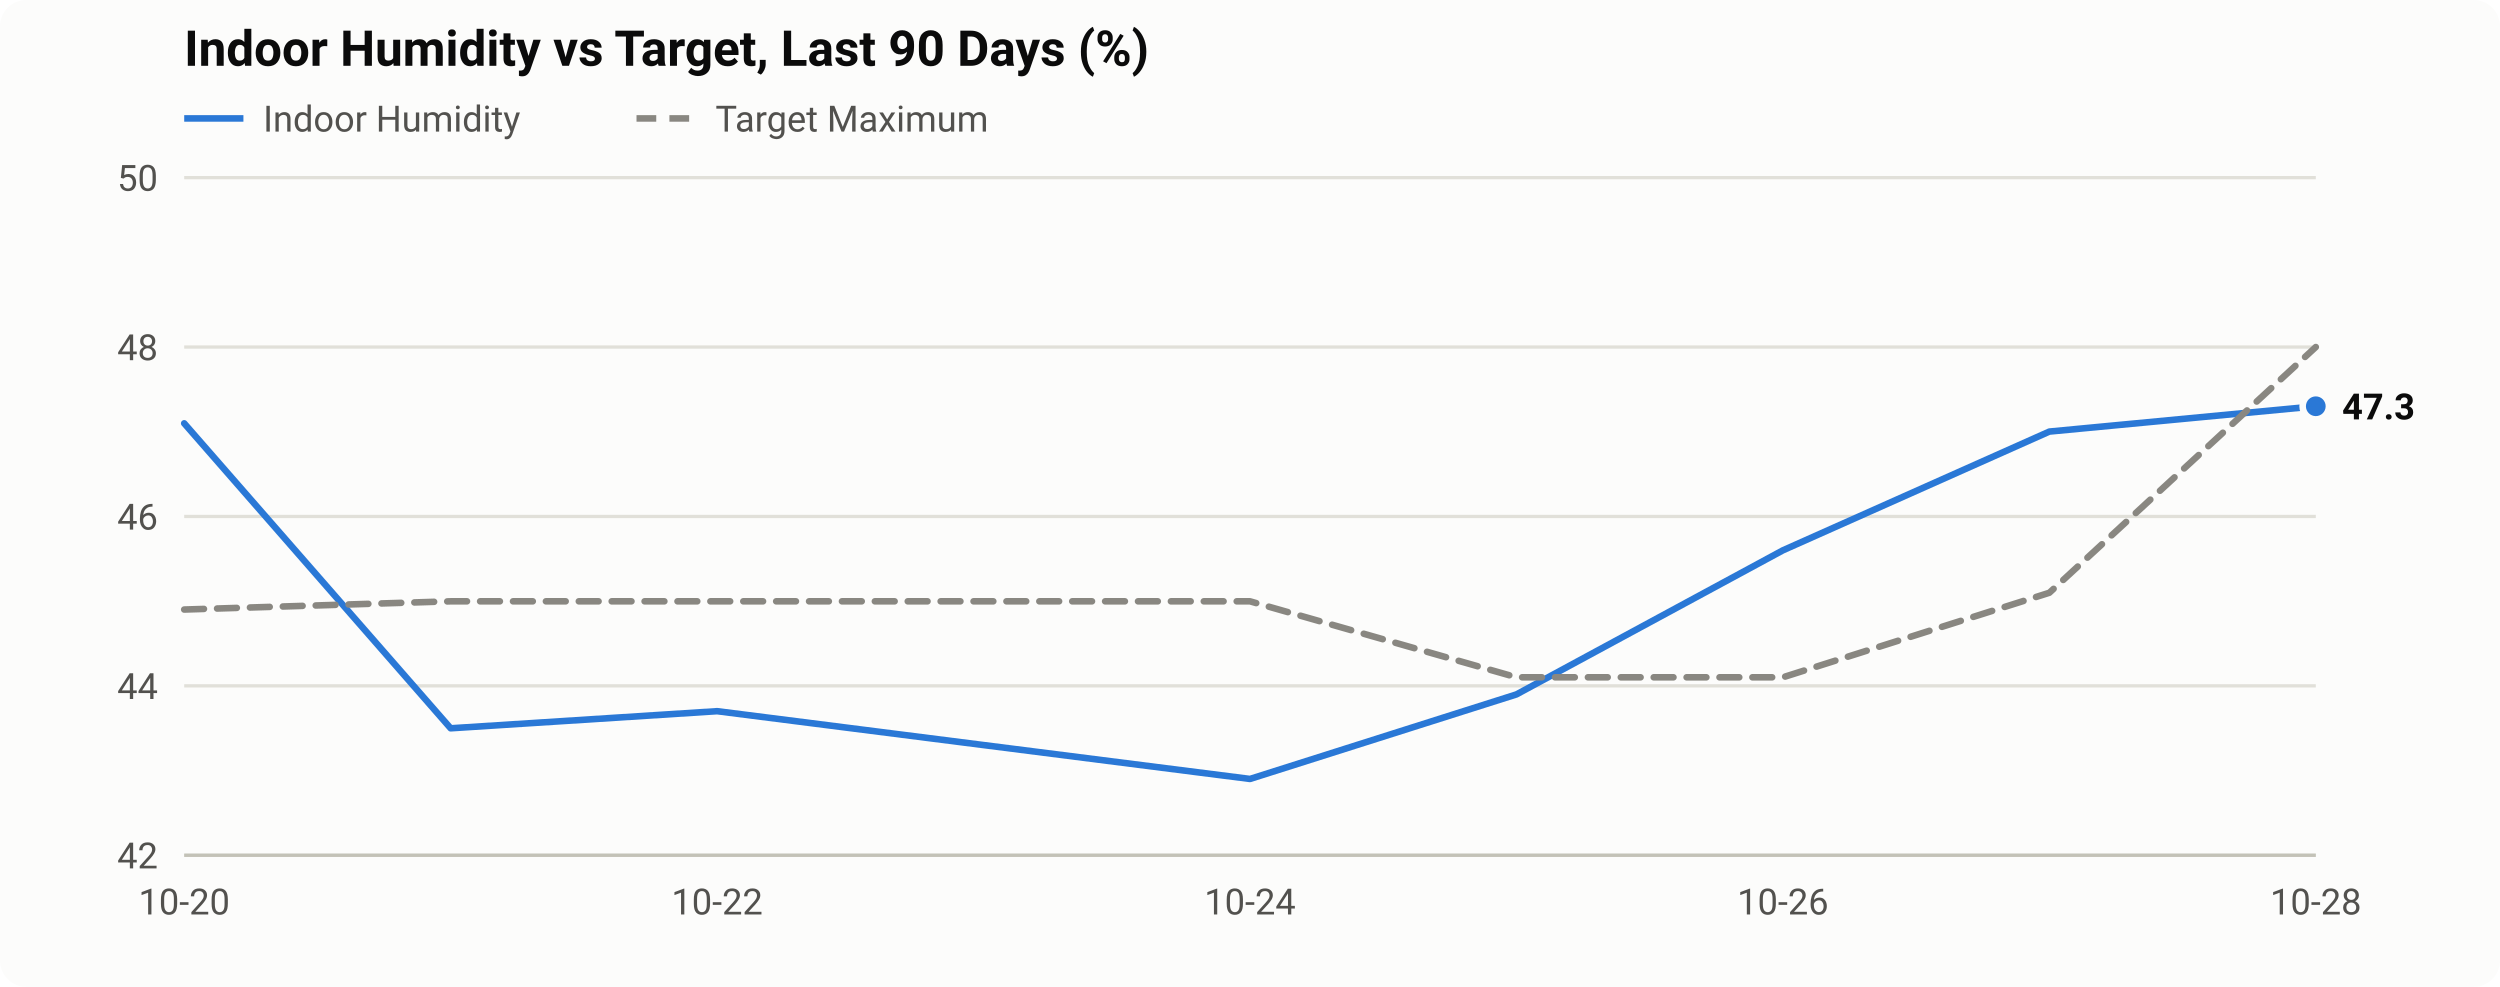
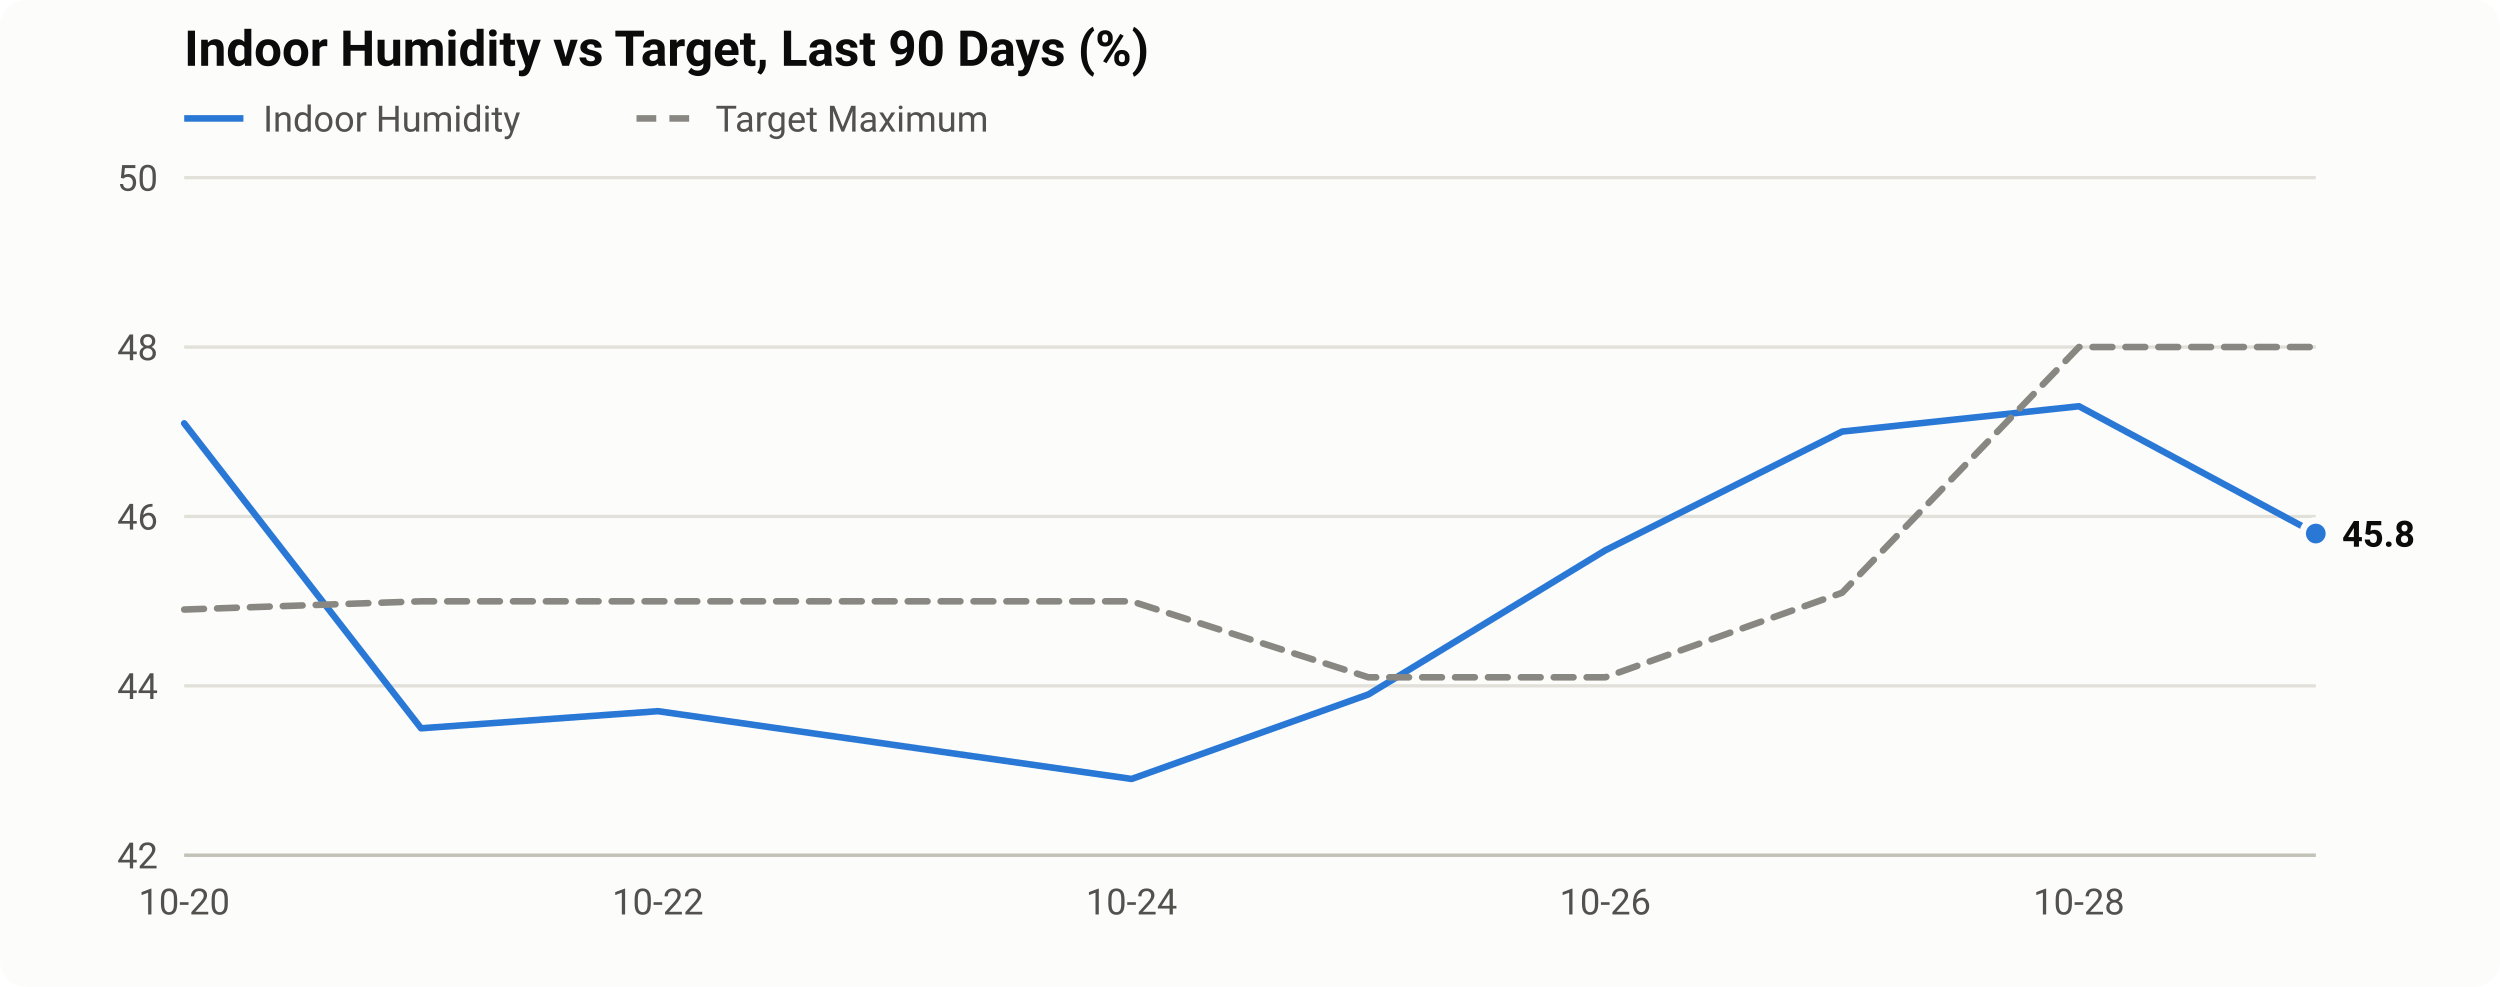
<svg xmlns="http://www.w3.org/2000/svg" viewBox="0 0 760 300" role="img" aria-label="Indoor Humidity vs Target, Last 90 Days (%)" class="chart">
  <style>.chart{font-family:system-ui,-apple-system,'Segoe UI',Roboto,Helvetica,Arial,sans-serif}.chart-title{font-size:15px;font-weight:600;fill:#0b0b0b}.axis,.legend{font-size:11px;fill:#52514e}.value{font-size:11px;fill:#0b0b0b;font-weight:600}.grid{stroke:#e1e0d9;stroke-width:1}.baseline{stroke:#c3c2b7;stroke-width:1}.line{stroke-width:2;stroke-linejoin:round;stroke-linecap:round}.ref{stroke:#898781}.dot{stroke:#fcfcfb;stroke-width:2}.hit{fill:transparent}.s1{stroke:#2a78d6}.f1{fill:#2a78d6}.s2{stroke:#eb6834}.f2{fill:#eb6834}.s3{stroke:#1baf7a}.f3{fill:#1baf7a}.s4{stroke:#eda100}.f4{fill:#eda100}.s5{stroke:#e87ba4}.f5{fill:#e87ba4}.s6{stroke:#008300}.f6{fill:#008300}.s7{stroke:#6250d6}.f7{fill:#6250d6}.s8{stroke:#e34948}.f8{fill:#e34948}</style>
  <rect width="760" height="300" rx="8" fill="#fcfcfb" />
  <text x="56" y="20" class="chart-title">Indoor Humidity vs Target, Last 90 Days (%)</text>
  <line x1="56" x2="74" y1="36" y2="36" class="s1" stroke-width="2" />
  <text x="80" y="40" class="legend">Indoor Humidity</text>
  <line x1="193.5" x2="211.5" y1="36" y2="36" class="ref" stroke-width="2" stroke-dasharray="6 4" />
  <text x="217.5" y="40" class="legend">Target Maximum</text>
  <line x1="56" x2="704" y1="260.0" y2="260.0" class="grid" />
  <text x="48" y="264.0" class="axis" text-anchor="end">42</text>
  <line x1="56" x2="704" y1="208.5" y2="208.5" class="grid" />
  <text x="48" y="212.5" class="axis" text-anchor="end">44</text>
  <line x1="56" x2="704" y1="157.0" y2="157.0" class="grid" />
  <text x="48" y="161.0" class="axis" text-anchor="end">46</text>
  <line x1="56" x2="704" y1="105.5" y2="105.5" class="grid" />
  <text x="48" y="109.5" class="axis" text-anchor="end">48</text>
  <line x1="56" x2="704" y1="54.0" y2="54.0" class="grid" />
  <text x="48" y="58.0" class="axis" text-anchor="end">50</text>
  <line x1="56" x2="704" y1="260.0" y2="260.0" class="baseline" />
  <text x="56.0" y="278" class="axis" text-anchor="middle">10-20</text>
-   <text x="218.0" y="278" class="axis" text-anchor="middle">10-22</text>
-   <text x="380.0" y="278" class="axis" text-anchor="middle">10-24</text>
-   <text x="542.0" y="278" class="axis" text-anchor="middle">10-26</text>
-   <text x="704.0" y="278" class="axis" text-anchor="middle">10-28</text>
-   <polyline points="56.0,128.7 137.0,221.4 218.0,216.2 299.0,226.5 380.0,236.8 461.0,211.1 542.0,167.3 623.0,131.2 704.0,123.5" fill="none" class="s1 line" />
-   <circle cx="704.0" cy="123.5" r="4" class="f1 dot" />
-   <text x="712.0" y="127.5" class="value">47.3</text>
-   <polyline points="56.0,185.3 137.0,182.8 218.0,182.8 299.0,182.8 380.0,182.8 461.0,205.9 542.0,205.9 623.0,180.2 704.0,105.5" fill="none" class="ref line" stroke-dasharray="6 4" />
+   <text x="200.0" y="278" class="axis" text-anchor="middle">10-22</text>
+   <text x="344.0" y="278" class="axis" text-anchor="middle">10-24</text>
+   <text x="488.0" y="278" class="axis" text-anchor="middle">10-26</text>
+   <text x="632.0" y="278" class="axis" text-anchor="middle">10-28</text>
+   <polyline points="56.0,128.7 128.0,221.4 200.0,216.2 272.0,226.5 344.0,236.8 416.0,211.1 488.0,167.3 560.0,131.2 632.0,123.5 704.0,162.2" fill="none" class="s1 line" />
+   <circle cx="704.0" cy="162.2" r="4" class="f1 dot" />
+   <text x="712.0" y="166.2" class="value">45.8</text>
+   <polyline points="56.0,185.3 128.0,182.8 200.0,182.8 272.0,182.8 344.0,182.8 416.0,205.9 488.0,205.9 560.0,180.2 632.0,105.5 704.0,105.5" fill="none" class="ref line" stroke-dasharray="6 4" />
</svg>
